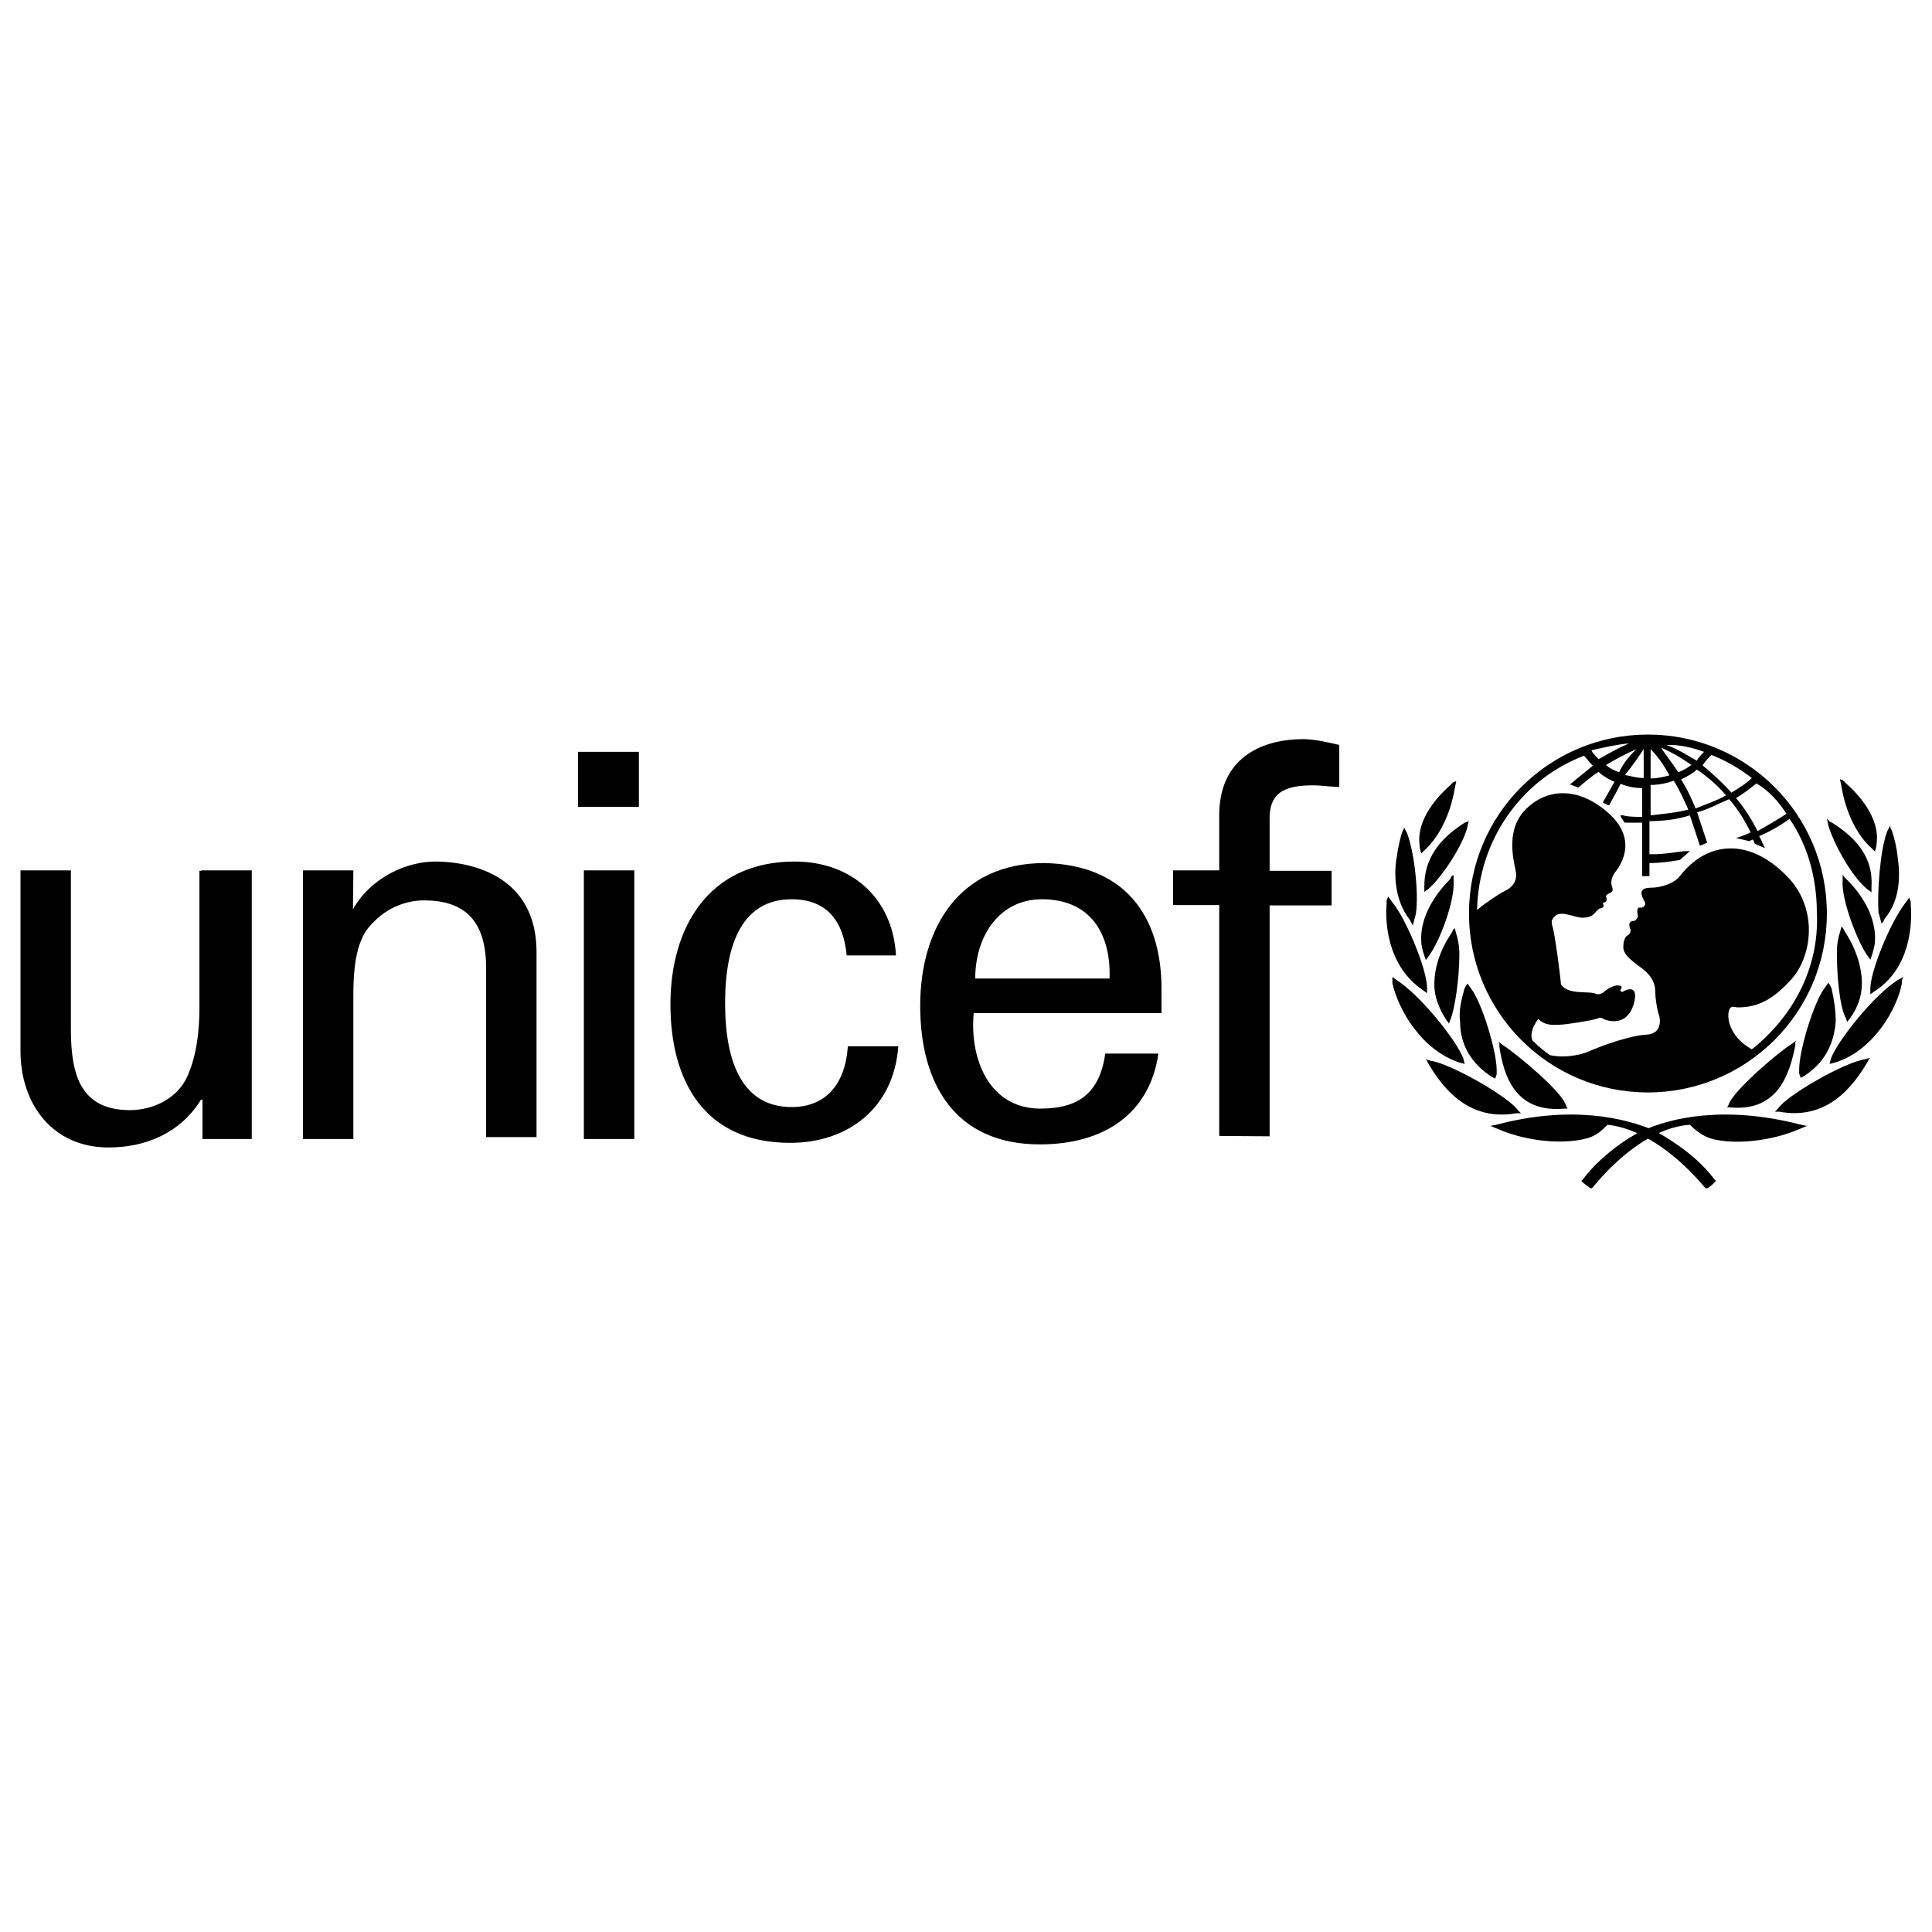
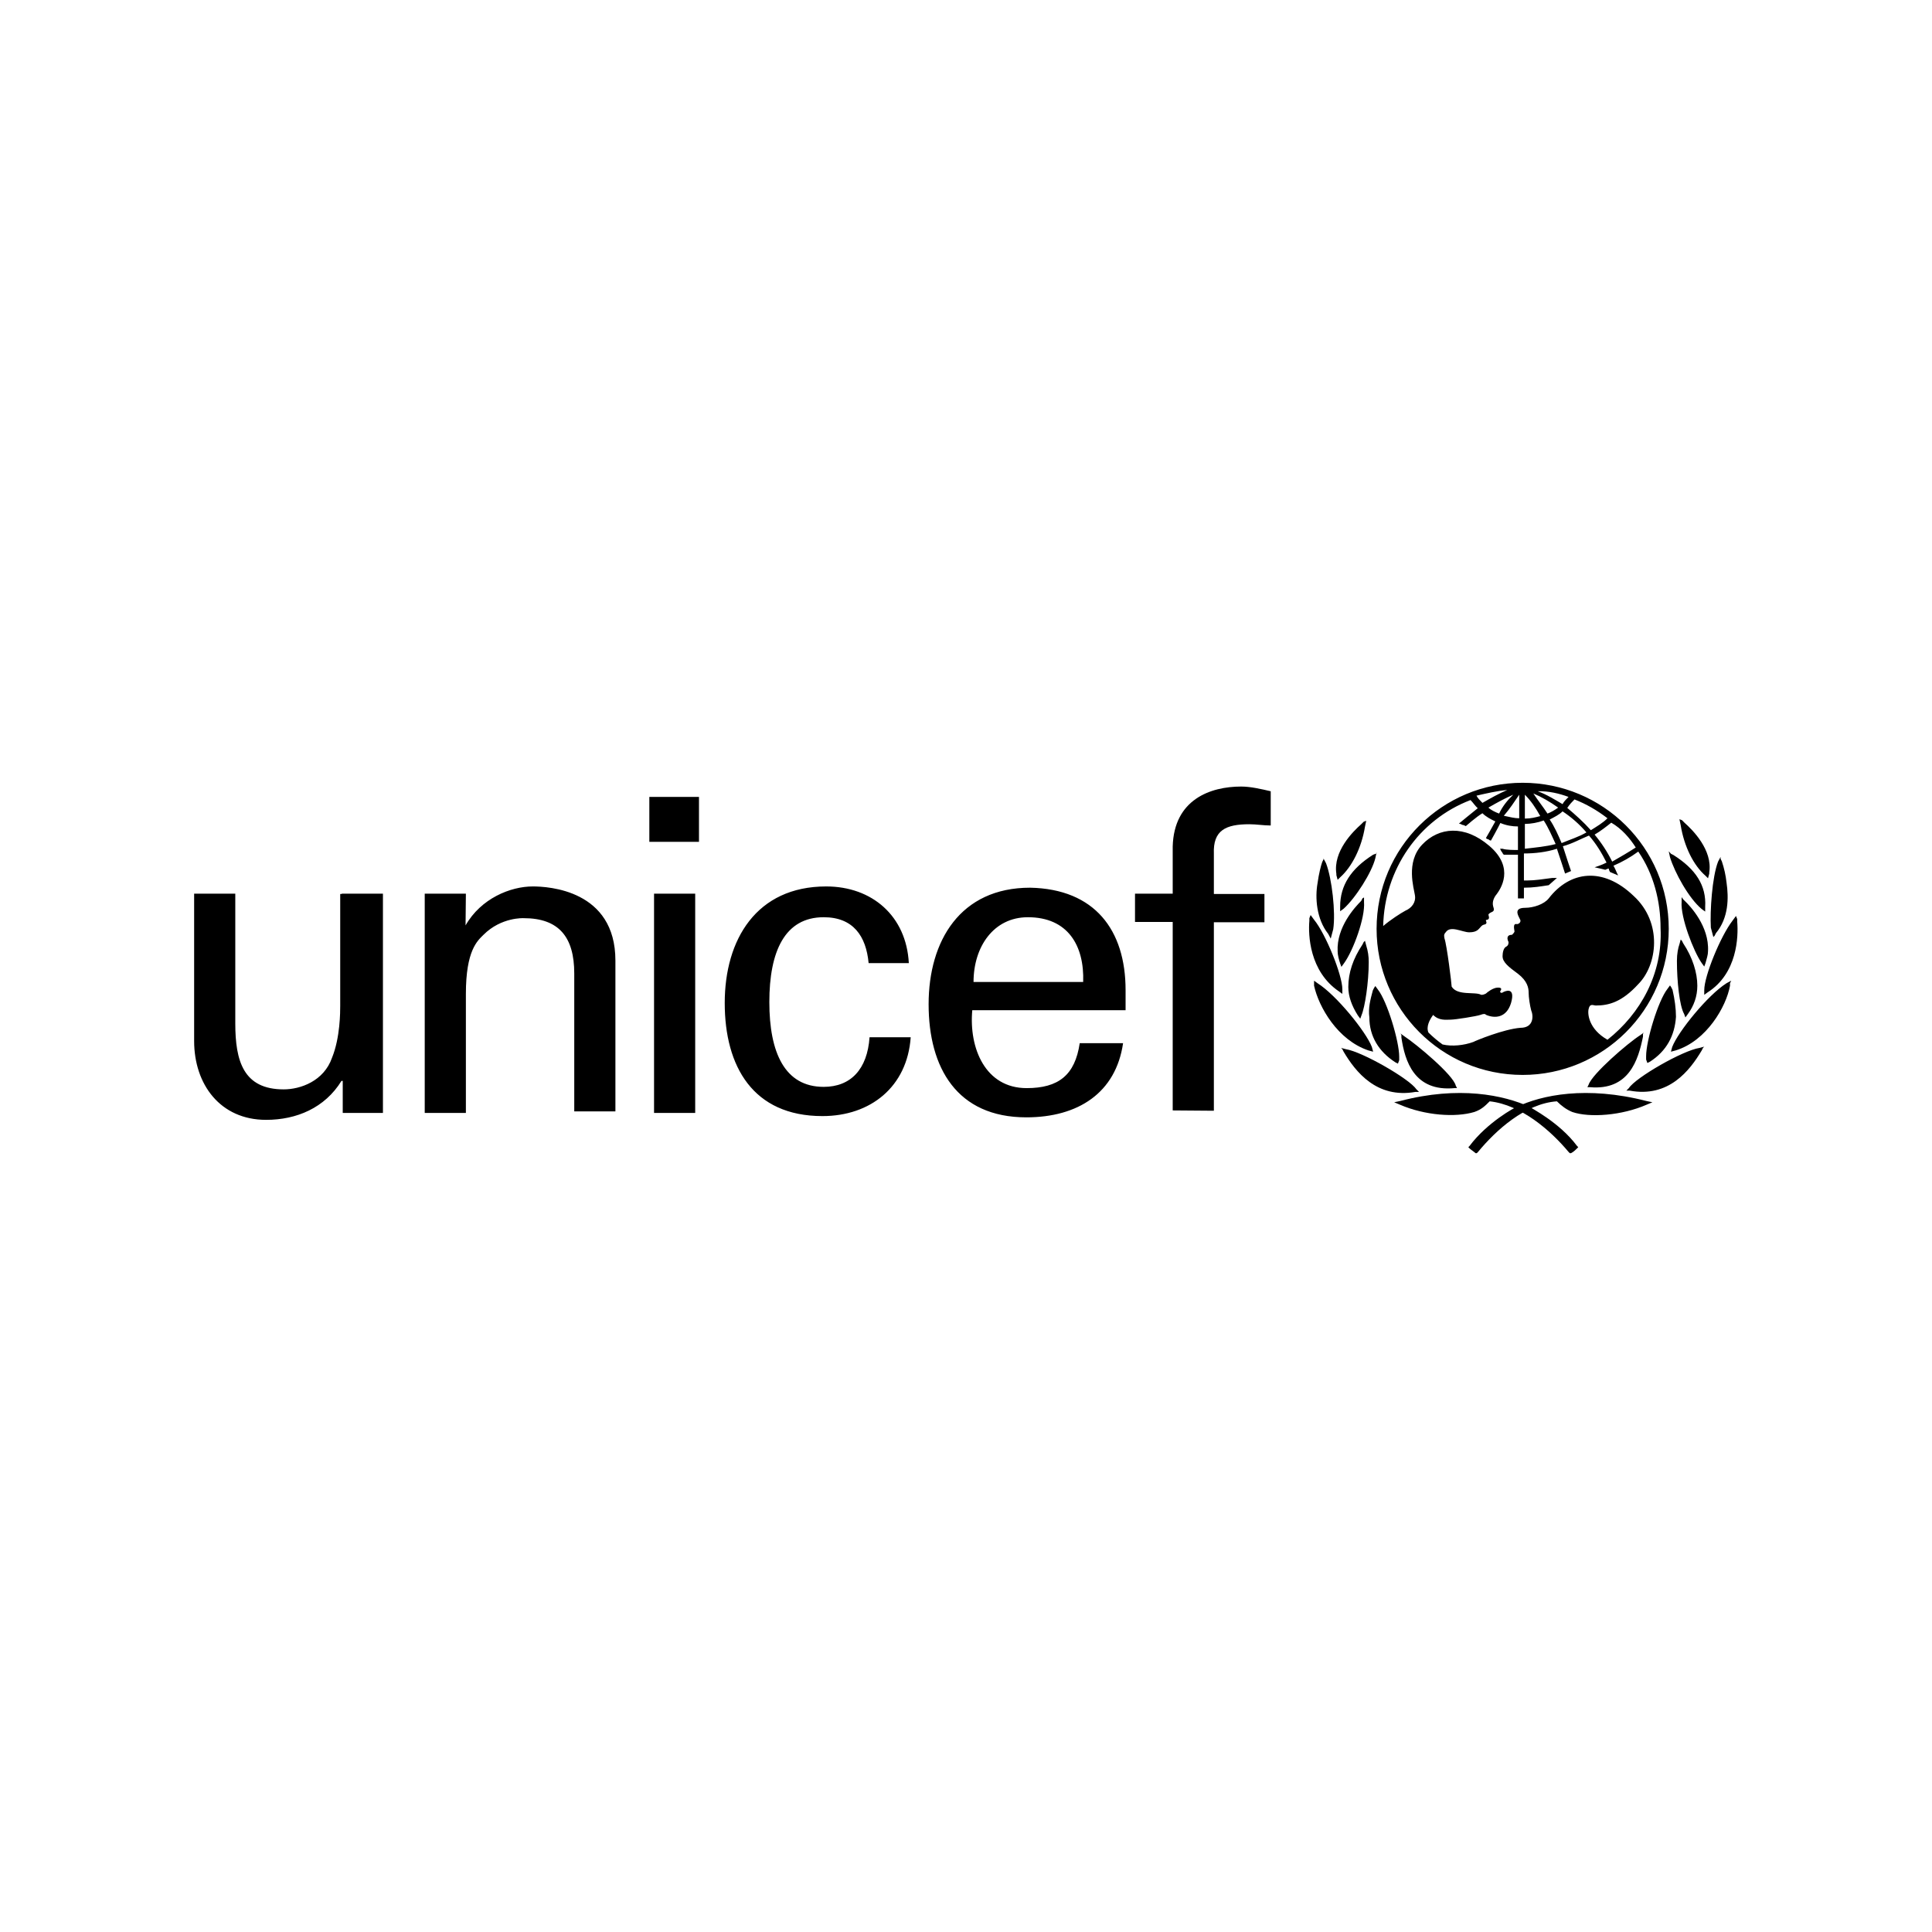
<svg xmlns="http://www.w3.org/2000/svg" width="200" height="200" fill="none">
  <path fill="#fff" d="M0 0h200v200H0z" />
  <g clip-path="url(#clip0)" fill="#000">
-     <path d="M170.592 76.04c-10.159 0-18.524 8.206-18.524 18.524 0 10.159 8.206 18.525 18.524 18.525 10.158 0 18.524-8.207 18.524-18.525 0-10.318-8.366-18.524-18.524-18.524zm14.341 8.206c-.916.598-1.952 1.195-2.987 1.793-.598-1.195-1.355-2.39-2.231-3.426.757-.438 1.513-1.036 2.111-1.514 1.315.757 2.35 1.952 3.107 3.147zm-7.768-6.095c1.514.598 2.829 1.355 4.183 2.39-.598.598-1.354 1.036-2.111 1.514-.917-1.036-1.952-1.952-2.988-2.828.318-.478.637-.797.916-1.076zm1.514 4.183c-1.036.598-2.112.916-3.147 1.355-.438-1.036-.917-2.112-1.514-2.988.597-.319 1.195-.598 1.633-1.036a14.556 14.556 0 013.028 2.67zm-2.271-4.502c-.319.32-.597.598-.757.917-1.036-.598-1.952-1.195-3.147-1.634 1.394-.04 2.709.28 3.904.718zm-1.314 1.355c-.439.319-.917.597-1.355.757-.598-.916-1.195-1.633-1.793-2.55 1.036.438 2.072 1.036 3.148 1.793zm-4.223-1.633c.757.757 1.354 1.633 1.952 2.709-.598.159-1.195.318-1.952.318v-3.027zm0 3.704a7.22 7.22 0 002.39-.438c.598.917 1.036 1.952 1.514 2.988-1.195.319-2.55.438-3.904.598v-3.148zm-.717-3.704v2.987c-.598 0-1.195-.159-1.952-.318.757-.877 1.354-1.793 1.952-2.67zm-2.55 2.39c-.438-.16-1.036-.438-1.354-.757 1.035-.598 2.111-1.195 3.147-1.633-.757.717-1.355 1.474-1.793 2.39zm1.036-2.988c-1.036.438-2.112 1.036-3.147 1.633-.319-.318-.598-.597-.757-.916 1.235-.279 2.549-.597 3.904-.717zm12.708 31.671c-2.39-1.355-2.55-3.307-2.39-3.904.159-.757.597-.438.916-.438 1.633 0 3.306-.439 5.378-2.709 2.39-2.39 3.147-7.769-.598-11.195-3.904-3.745-8.087-3.147-10.756.319-.597.757-1.952 1.195-2.987 1.195-1.793 0-.598 1.355-.598 1.633 0 .32-.319.439-.438.439-.598-.16-.319.757-.319.916 0 .16-.319.438-.319.438-.757 0-.597.598-.438.916 0 .16 0 .439-.319.598-.318.16-.438.757-.438 1.195 0 .757.757 1.355 1.952 2.231 1.195.916 1.355 1.793 1.355 2.39 0 .598.159 1.634.318 2.231.319.757.319 2.231-1.354 2.231-2.111.159-5.697 1.633-5.976 1.793-1.195.438-2.709.597-3.904.318a15.098 15.098 0 01-1.792-1.513c-.319-.757.159-1.634.597-2.231.757.757 1.634.597 2.231.597.598 0 3.307-.438 3.745-.597.438-.16.597-.16.757 0 1.036.438 2.549.438 3.147-1.514.597-2.112-.757-1.514-1.036-1.355-.159.16-.438 0-.319-.159.319-.438-.159-.438-.318-.438-.598 0-1.355.597-1.514.757-.319.159-.438.159-.598.159-.757-.438-2.987.159-3.744-1.036 0-.318-.598-5.218-.917-6.135 0-.159-.159-.438.16-.757.597-.916 2.111 0 2.988 0 1.035 0 1.195-.438 1.513-.756.319-.32.439-.16.598-.32.159-.159 0-.318 0-.437 0-.12.159 0 .319-.16.159-.16 0-.438 0-.597.318-.439.916-.16.597-1.036-.159-.598.16-1.195.438-1.514.439-.597 2.391-3.306-.916-6.135-3.147-2.709-6.414-2.39-8.525-.16-2.111 2.232-1.036 5.538-.916 6.415.159.916-.439 1.633-1.195 1.952-.598.318-1.952 1.195-2.829 1.952.159-7.171 4.502-13.465 11.075-15.975.319.319.597.757.916 1.036-.757.597-2.39 1.952-2.39 1.952s.159 0 .438.159c.159 0 .438.16.438.16s1.355-1.196 2.112-1.634c.438.438 1.035.757 1.633 1.036-.319.597-1.195 2.111-1.195 2.111s.159.16.319.16c.159.159.318.159.318.159s.917-1.633 1.195-2.231a5.7 5.7 0 002.231.438v2.988c-.438 0-1.514 0-1.952-.16h-.318l.159.32c.159.159.159.318.319.438h1.792V90.7h.757v-1.355c1.195 0 2.112-.159 3.147-.318l1.036-.916h-.597c-1.196.159-2.231.318-3.148.318h-.438v-3.426c1.355 0 2.829-.16 4.183-.597a210.11 210.11 0 011.036 3.147l.757-.319s-.757-2.23-1.036-3.147c1.195-.319 2.231-.916 3.307-1.355.916 1.036 1.633 2.231 2.23 3.427-.597.318-1.513.597-1.513.597.757.16 1.354.319 1.354.319s.319-.16.438-.16c0 .16.16.439.16.439l1.035.438-.159-.319s-.319-.757-.438-.916a15.825 15.825 0 003.147-1.793c1.952 2.829 2.828 6.294 2.828 9.72.279 5.777-2.549 10.836-6.732 14.143zM150.434 80.98l-.319.318c-1.035.917-3.585 3.426-3.147 6.295v.159l.16.598.318-.32c1.514-1.354 2.709-3.744 3.148-6.413l.159-.757-.319.12zm-5.099 4.78l-.159.319c-.16.438-.439 1.514-.598 2.709-.319 1.793-.159 4.501 1.354 6.414l.319.597.319-1.195c.319-2.111-.159-6.414-.916-8.366l-.319-.597v.12zm-1.793 7.45v.319c-.159 1.792 0 6.413 3.745 8.963l.438.319v-.598c0-1.793-2.111-7.011-3.585-8.804l-.438-.598-.16.399zm.598 8.246v.319c.597 2.709 2.988 6.892 6.892 8.206l.597.16-.159-.598c-.757-1.952-4.502-6.573-6.892-8.087l-.438-.319v.319zm7.927-16.453l-.438.16c-2.828 1.792-4.183 3.904-4.183 6.573v.597l.439-.318c1.513-1.355 3.585-4.621 4.023-6.414l.159-.757v.16zm-1.792 5.697l-.16.319c-.757.757-3.147 3.306-2.987 6.413 0 .439.159 1.036.318 1.514l.16.439.318-.439c1.195-1.633 2.709-5.816 2.55-7.768v-.598l-.199.12zm.159 5.537l-.159.32c-1.195 1.792-1.793 3.584-1.793 5.377 0 1.195.438 2.39 1.195 3.585l.319.439.159-.439c.439-1.035.917-4.182.917-6.732 0-.916-.16-1.633-.319-2.111l-.159-.598-.16.16zm1.315 5.817l-.16.318c-.318 1.195-.597 2.231-.438 3.426 0 2.391 1.195 4.343 3.307 5.697l.318.159.16-.438v-.438c0-1.952-1.514-7.011-2.709-8.525l-.319-.438-.159.239zm-4.024 7.768l.16.319c1.513 2.549 4.183 5.975 9.122 5.099h.439l-.319-.319c-.916-1.354-6.892-4.78-8.964-5.099l-.597-.159.159.159zm7.33 6.573l-.757.159.757.319c3.147 1.355 7.012 1.633 9.402.916.916-.318 1.354-.757 1.952-1.354 4.023.438 7.768 3.745 9.999 6.414l.159.159h.16c.318-.159.597-.438.757-.597l.159-.16-.159-.159c-2.231-2.988-5.817-4.781-5.976-4.94-3.306-1.514-9.003-2.709-16.453-.757z" />
-     <path d="M155.215 108.029v.319c.438 2.988 1.633 6.892 6.732 6.414h.319l-.16-.319c-.318-1.355-4.939-5.219-6.573-6.294l-.438-.319.12.199zm35.256-27.369l.159.758c.438 2.709 1.633 5.099 3.147 6.414l.319.318.159-.597v-.16c.438-2.828-2.111-5.378-3.147-6.294l-.319-.319-.318-.12zm5.218 4.781l-.318.598c-.757 1.952-1.036 6.294-.917 8.366l.319 1.195.16-.16.159-.318c1.633-1.952 1.633-4.502 1.354-6.414a12.91 12.91 0 00-.597-2.709l-.16-.319v-.239zm1.952 7.489l-.438.598c-1.514 1.952-3.585 7.012-3.585 8.804v.598l.438-.319c3.745-2.39 3.904-7.011 3.745-8.963v-.319l-.16-.398zm-.597 8.207l-.598.319c-2.39 1.514-6.135 6.135-6.892 8.087l-.159.598.598-.16c3.904-1.195 6.414-5.537 6.892-8.206v-.319l.159-.319zm-7.928-16.413l.16.757c.597 1.952 2.39 5.219 4.023 6.573l.438.32v-.598c.16-2.71-1.195-4.78-4.023-6.574l-.319-.159-.279-.319zm1.634 5.816v.598c-.16 1.952 1.513 6.294 2.549 7.768l.319.439.159-.439c.16-.597.319-1.035.319-1.513.159-3.147-2.231-5.697-2.988-6.414l-.159-.16-.199-.278zm-.12 5.379l-.159.597c-.16.438-.319 1.195-.319 2.112 0 2.549.319 5.696.916 6.732l.16.438.318-.438c.757-1.036 1.196-2.231 1.196-3.585 0-1.634-.598-3.586-1.793-5.378l-.159-.319-.16-.16zm-1.354 5.816l-.319.438c-1.195 1.514-2.709 6.573-2.709 8.525v.438l.159.439.319-.16c2.111-1.354 3.147-3.306 3.307-5.696 0-1.036-.16-2.231-.439-3.426l-.159-.319-.159-.239zm4.342 7.768l-.598.16c-2.111.318-8.087 3.744-8.963 5.099l-.319.318h.438c4.94.917 7.609-2.549 9.123-5.099l.16-.318.159-.16zm-23.783 7.649c-.159 0-3.745 1.952-5.976 4.94l-.159.159.159.16c.16.159.598.438.757.597h.16l.159-.159c2.231-2.709 5.976-6.135 9.999-6.414.598.597 1.195 1.036 1.952 1.354 2.231.757 6.294.439 9.402-.916l.757-.319-.757-.159c-7.609-1.952-13.306-.757-16.453.757zm16.134-9.441l-.438.318c-1.633 1.036-6.135 4.94-6.573 6.295l-.16.318h.319c4.94.438 6.135-3.426 6.733-6.414v-.358l.119-.159zM59.844 77.832h6.294v5.697h-6.294v-5.697zm.597 12.27h5.22v27.807h-5.22V90.102zm-39.598 0h5.219v27.807h-5.1v-4.063h-.159c-2.111 3.426-5.697 4.939-9.56 4.939-5.817 0-9.123-4.501-9.123-9.999V90.102h5.218v16.453c0 4.781 1.036 8.366 6.135 8.366 2.111 0 5.1-1.036 6.135-4.023 1.036-2.55 1.036-5.817 1.036-6.574V90.142h.2v-.04zm15.696 4.024c1.952-3.426 5.697-4.94 8.525-4.94 1.952 0 10.477.438 10.477 9.402v19.122h-5.218v-17.489c0-4.621-1.952-7.011-6.414-7.011 0 0-2.829-.16-5.1 2.111-.756.757-2.23 1.952-2.23 7.49v15.098H31.36V90.102h5.219l-.04 4.024zm51.111 4.78c-.318-3.425-1.952-5.816-5.696-5.816-4.94 0-6.892 4.343-6.892 10.756 0 6.414 1.952 10.756 6.892 10.756 3.426 0 5.537-2.23 5.816-6.294h5.219c-.439 6.294-5.1 9.999-11.195 9.999-8.804 0-12.39-6.294-12.39-14.341s4.025-14.78 12.868-14.78c5.817 0 10.159 3.745 10.478 9.72h-5.1zm13.147 5.976c-.438 4.781 1.633 9.88 6.892 9.88 4.023 0 6.135-1.634 6.732-5.697h5.498c-.917 6.294-5.697 9.402-12.27 9.402-8.804 0-12.39-6.295-12.39-14.342s4.024-14.78 12.868-14.78c8.206.16 12.11 5.379 12.11 12.987v2.55h-19.44zm14.062-3.585c.16-4.621-1.952-8.207-7.011-8.207-4.342 0-6.892 3.745-6.892 8.207h13.903zm11.354 16.293V93.688h-4.781v-3.586h4.781v-5.975c.159-5.976 4.78-7.61 8.685-7.61 1.195 0 2.549.32 3.744.598v4.343c-.916 0-1.792-.16-2.709-.16-2.987 0-4.621.757-4.501 3.745v5.1h6.414v3.585h-6.414v23.902l-5.219-.04z" />
+     <path d="M157.626 81.033c-8.293 0-15.122 6.699-15.122 15.121 0 8.293 6.699 15.122 15.122 15.122 8.293 0 15.122-6.699 15.122-15.121 0-8.423-6.829-15.122-15.122-15.122zm11.707 6.699c-.748.488-1.593.975-2.439 1.463a14.22 14.22 0 00-1.821-2.797c.618-.357 1.236-.845 1.724-1.235 1.073.618 1.918 1.593 2.536 2.569zm-6.341-4.976c1.236.488 2.309 1.106 3.414 1.951-.487.488-1.105.846-1.723 1.236-.748-.845-1.594-1.593-2.439-2.309.26-.39.52-.65.748-.878zm1.236 3.415c-.846.488-1.724.748-2.57 1.105-.357-.845-.747-1.723-1.235-2.438.488-.26.975-.488 1.333-.846a11.9 11.9 0 012.472 2.179zm-1.854-3.675c-.26.26-.488.488-.618.748-.845-.488-1.593-.976-2.569-1.333 1.138-.033 2.211.227 3.187.585zm-1.073 1.106c-.358.26-.748.487-1.106.618-.488-.748-.976-1.334-1.463-2.082.845.358 1.691.846 2.569 1.464zm-3.447-1.334c.617.618 1.105 1.334 1.593 2.212-.488.13-.976.26-1.593.26v-2.472zm0 3.025a5.9 5.9 0 001.951-.358c.488.748.845 1.593 1.236 2.44-.976.26-2.082.357-3.187.487v-2.57zm-.586-3.025v2.44c-.488 0-.975-.13-1.593-.26.618-.716 1.105-1.464 1.593-2.18zm-2.081 1.952c-.358-.13-.846-.358-1.106-.618.846-.488 1.724-.976 2.569-1.334-.618.586-1.105 1.204-1.463 1.952zm.845-2.44c-.845.358-1.723.846-2.569 1.334-.26-.26-.487-.488-.618-.748 1.009-.228 2.082-.488 3.187-.585zm10.374 25.854c-1.951-1.105-2.081-2.699-1.951-3.187.13-.618.488-.357.748-.357 1.334 0 2.699-.358 4.39-2.212 1.952-1.951 2.57-6.341-.487-9.138-3.187-3.057-6.602-2.57-8.781.26-.488.618-1.593.976-2.439.976-1.463 0-.488 1.105-.488 1.333 0 .26-.26.358-.357.358-.488-.13-.261.618-.261.748s-.26.357-.26.357c-.618 0-.488.488-.357.748 0 .13 0 .358-.261.488-.26.13-.357.618-.357.976 0 .618.618 1.105 1.593 1.821.976.748 1.106 1.463 1.106 1.951s.13 1.334.26 1.821c.26.618.26 1.821-1.106 1.821-1.723.131-4.65 1.334-4.878 1.464-.975.358-2.211.488-3.187.26a12.318 12.318 0 01-1.463-1.236c-.26-.618.13-1.333.488-1.821.618.618 1.333.488 1.821.488s2.699-.358 3.057-.488c.357-.13.488-.13.618 0 .845.358 2.081.358 2.569-1.236.488-1.723-.618-1.235-.846-1.105-.13.13-.358 0-.26-.13.26-.358-.13-.358-.26-.358-.488 0-1.106.488-1.236.618-.26.13-.358.13-.488.13-.618-.358-2.439.13-3.057-.846 0-.26-.487-4.26-.748-5.008 0-.13-.13-.358.13-.618.488-.748 1.724 0 2.44 0 .845 0 .975-.358 1.235-.618.26-.26.358-.13.488-.26s0-.26 0-.358c0-.097.13 0 .26-.13s0-.357 0-.487c.26-.358.748-.13.488-.846-.13-.488.13-.975.358-1.236.358-.487 1.951-2.699-.748-5.008-2.569-2.211-5.236-1.951-6.96-.13-1.723 1.821-.845 4.52-.747 5.236.13.748-.358 1.333-.976 1.593-.488.26-1.594.976-2.309 1.594.13-5.854 3.675-10.992 9.041-13.04.26.26.487.617.748.845-.618.487-1.952 1.593-1.952 1.593s.13 0 .358.13c.13 0 .358.13.358.13s1.105-.975 1.723-1.333c.358.358.846.618 1.334.846-.26.487-.976 1.723-.976 1.723s.13.13.26.13c.13.13.26.13.26.13s.748-1.333.976-1.82c.618.26 1.236.357 1.821.357v2.439c-.358 0-1.236 0-1.593-.13h-.26l.13.26c.13.13.13.26.26.358h1.463V93h.618v-1.106c.976 0 1.724-.13 2.569-.26l.846-.748h-.488c-.976.13-1.821.26-2.569.26h-.358V88.35c1.106 0 2.309-.13 3.415-.488.26.748.845 2.569.845 2.569l.618-.26s-.618-1.821-.845-2.57c.975-.26 1.821-.747 2.699-1.105.748.846 1.333 1.821 1.821 2.797-.488.26-1.236.488-1.236.488.618.13 1.106.26 1.106.26s.26-.13.358-.13c0 .13.13.357.13.357l.845.358-.13-.26s-.26-.618-.358-.748a12.894 12.894 0 002.569-1.463c1.594 2.308 2.309 5.138 2.309 7.934.228 4.716-2.081 8.846-5.496 11.545zm-25.235-22.569l-.26.26c-.846.748-2.927 2.797-2.57 5.138v.13l.131.488.26-.26c1.235-1.105 2.211-3.057 2.569-5.236l.13-.617-.26.097zm-4.163 3.903l-.13.26c-.13.357-.358 1.236-.488 2.211-.26 1.464-.13 3.675 1.106 5.236l.26.488.26-.976c.26-1.724-.13-5.236-.748-6.83l-.26-.487v.098zm-1.463 6.081v.26c-.13 1.463 0 5.236 3.057 7.317l.357.26v-.488c0-1.463-1.723-5.723-2.927-7.187l-.357-.487-.13.325zm.487 6.732v.26c.488 2.211 2.439 5.626 5.626 6.699l.488.13-.13-.488c-.618-1.593-3.675-5.366-5.626-6.601l-.358-.261v.261zm6.472-13.431l-.358.13c-2.309 1.463-3.414 3.187-3.414 5.366v.487l.357-.26c1.236-1.105 2.927-3.772 3.285-5.235l.13-.618v.13zM141.041 93l-.13.26c-.618.618-2.57 2.7-2.439 5.236 0 .358.13.846.26 1.236l.13.357.26-.357c.976-1.334 2.211-4.748 2.081-6.342v-.487l-.162.097zm.13 4.52l-.13.26c-.976 1.464-1.464 2.927-1.464 4.391 0 .975.358 1.951.976 2.927l.26.357.13-.357c.358-.846.748-3.415.748-5.496a5.49 5.49 0 00-.26-1.724l-.13-.488-.13.13zm1.073 4.748l-.13.261c-.26.975-.488 1.821-.358 2.796 0 1.951.976 3.545 2.699 4.651l.26.13.131-.358v-.358c0-1.593-1.236-5.723-2.212-6.959l-.26-.358-.13.195zm-3.285 6.342l.13.26c1.236 2.081 3.415 4.878 7.448 4.163h.357l-.26-.261c-.748-1.105-5.626-3.902-7.317-4.162l-.488-.13.13.13zm5.984 5.366l-.618.13.618.26c2.569 1.106 5.724 1.333 7.675.748.748-.26 1.106-.618 1.593-1.106 3.285.358 6.342 3.057 8.163 5.236l.13.13h.13c.26-.13.488-.358.618-.488l.13-.13-.13-.13c-1.821-2.439-4.748-3.902-4.878-4.032-2.699-1.236-7.35-2.212-13.431-.618z" />
+     <path d="M145.073 107.146v.261c.358 2.439 1.333 5.626 5.496 5.235h.26l-.13-.26c-.26-1.106-4.032-4.26-5.366-5.138l-.357-.26.097.162zm28.781-22.341l.13.618c.357 2.211 1.333 4.162 2.569 5.236l.26.26.13-.488v-.13c.358-2.31-1.723-4.39-2.569-5.138l-.26-.26-.26-.098zm4.26 3.902l-.26.488c-.618 1.594-.846 5.138-.748 6.83l.26.975.13-.13.13-.26c1.333-1.594 1.333-3.675 1.106-5.236a10.526 10.526 0 00-.488-2.211l-.13-.26v-.196zm1.593 6.114l-.357.488c-1.236 1.594-2.927 5.724-2.927 7.187v.488l.357-.26c3.057-1.952 3.187-5.724 3.057-7.318v-.26l-.13-.325zm-.488 6.699l-.487.261c-1.952 1.235-5.008 5.008-5.626 6.601l-.13.488.487-.13c3.187-.976 5.236-4.52 5.626-6.699v-.26l.13-.261zm-6.471-13.398l.13.618c.488 1.593 1.951 4.26 3.285 5.366l.357.26v-.488c.13-2.211-.975-3.902-3.284-5.366l-.26-.13-.228-.26zm1.333 4.748v.488c-.13 1.593 1.236 5.138 2.082 6.341l.26.358.13-.358c.13-.487.26-.845.26-1.236.13-2.569-1.821-4.65-2.439-5.235l-.13-.13-.163-.228zm-.097 4.39l-.13.488c-.13.358-.26.976-.26 1.724 0 2.081.26 4.65.747 5.496l.131.357.26-.357c.618-.846.975-1.822.975-2.927 0-1.334-.487-2.927-1.463-4.39l-.13-.26-.13-.13zm-1.106 4.748l-.26.358c-.976 1.236-2.212 5.366-2.212 6.959v.358l.131.358.26-.13c1.723-1.106 2.569-2.7 2.699-4.651 0-.845-.13-1.821-.358-2.797l-.13-.26-.13-.195zm3.545 6.342l-.488.13c-1.724.26-6.602 3.057-7.317 4.162l-.26.261h.357c4.033.748 6.212-2.082 7.448-4.163l.13-.26.13-.13zm-19.415 6.244c-.13 0-3.057 1.593-4.878 4.032l-.13.13.13.13c.13.13.488.358.618.488h.13l.13-.13c1.821-2.211 4.878-5.008 8.163-5.236.488.488.975.846 1.593 1.106 1.821.618 5.138.358 7.675-.748l.618-.26-.618-.13c-6.211-1.594-10.862-.618-13.431.618zm13.171-7.708l-.358.26c-1.333.846-5.008 4.033-5.366 5.139l-.13.26h.26c4.033.357 5.008-2.797 5.496-5.236v-.293l.098-.13zM67.22 82.496h5.138v4.65h-5.139v-4.65zm.487 10.016h4.26v22.699h-4.26V92.512zm-32.325 0h4.26v22.699H35.48v-3.317h-.13c-1.724 2.797-4.65 4.033-7.805 4.033-4.748 0-7.448-3.675-7.448-8.163V92.512h4.26v13.431c0 3.903.846 6.829 5.009 6.829 1.723 0 4.162-.845 5.008-3.284.845-2.081.845-4.748.845-5.366V92.545h.163v-.033zm12.813 3.285c1.593-2.797 4.65-4.033 6.96-4.033 1.593 0 8.552.358 8.552 7.675v15.61h-4.26v-14.277c0-3.772-1.593-5.723-5.236-5.723 0 0-2.309-.13-4.162 1.723-.618.618-1.821 1.594-1.821 6.114v12.325h-4.26V92.512h4.26l-.033 3.285zM89.919 99.7c-.26-2.797-1.594-4.749-4.65-4.749-4.033 0-5.627 3.545-5.627 8.781 0 5.236 1.594 8.78 5.626 8.78 2.797 0 4.52-1.821 4.748-5.138h4.26c-.357 5.138-4.162 8.163-9.138 8.163-7.187 0-10.114-5.139-10.114-11.708s3.285-12.065 10.504-12.065c4.748 0 8.293 3.057 8.553 7.935H89.92zm10.731 4.877c-.357 3.903 1.334 8.065 5.626 8.065 3.285 0 5.008-1.333 5.496-4.65h4.488c-.748 5.138-4.65 7.675-10.016 7.675-7.187 0-10.114-5.138-10.114-11.708 0-6.569 3.285-12.065 10.504-12.065 6.699.13 9.886 4.39 9.886 10.602v2.081h-15.87zm11.48-2.926c.13-3.773-1.593-6.7-5.724-6.7-3.544 0-5.626 3.057-5.626 6.7h11.35zm9.268 13.3V95.439h-3.902v-2.927h3.902v-4.878c.13-4.878 3.903-6.211 7.09-6.211.975 0 2.081.26 3.057.488v3.544c-.748 0-1.464-.13-2.212-.13-2.439 0-3.772.618-3.674 3.057v4.163h5.235v2.927h-5.235v19.512l-4.261-.033z" />
  </g>
  <defs>
    <clipPath id="clip0">
-       <path fill="#fff" transform="translate(2 76)" d="M0 0h196v47.008H0z" />
+       <path fill="#fff" transform="translate(20 81)" d="M0 0h160v38.374H0z" />
    </clipPath>
  </defs>
</svg>
